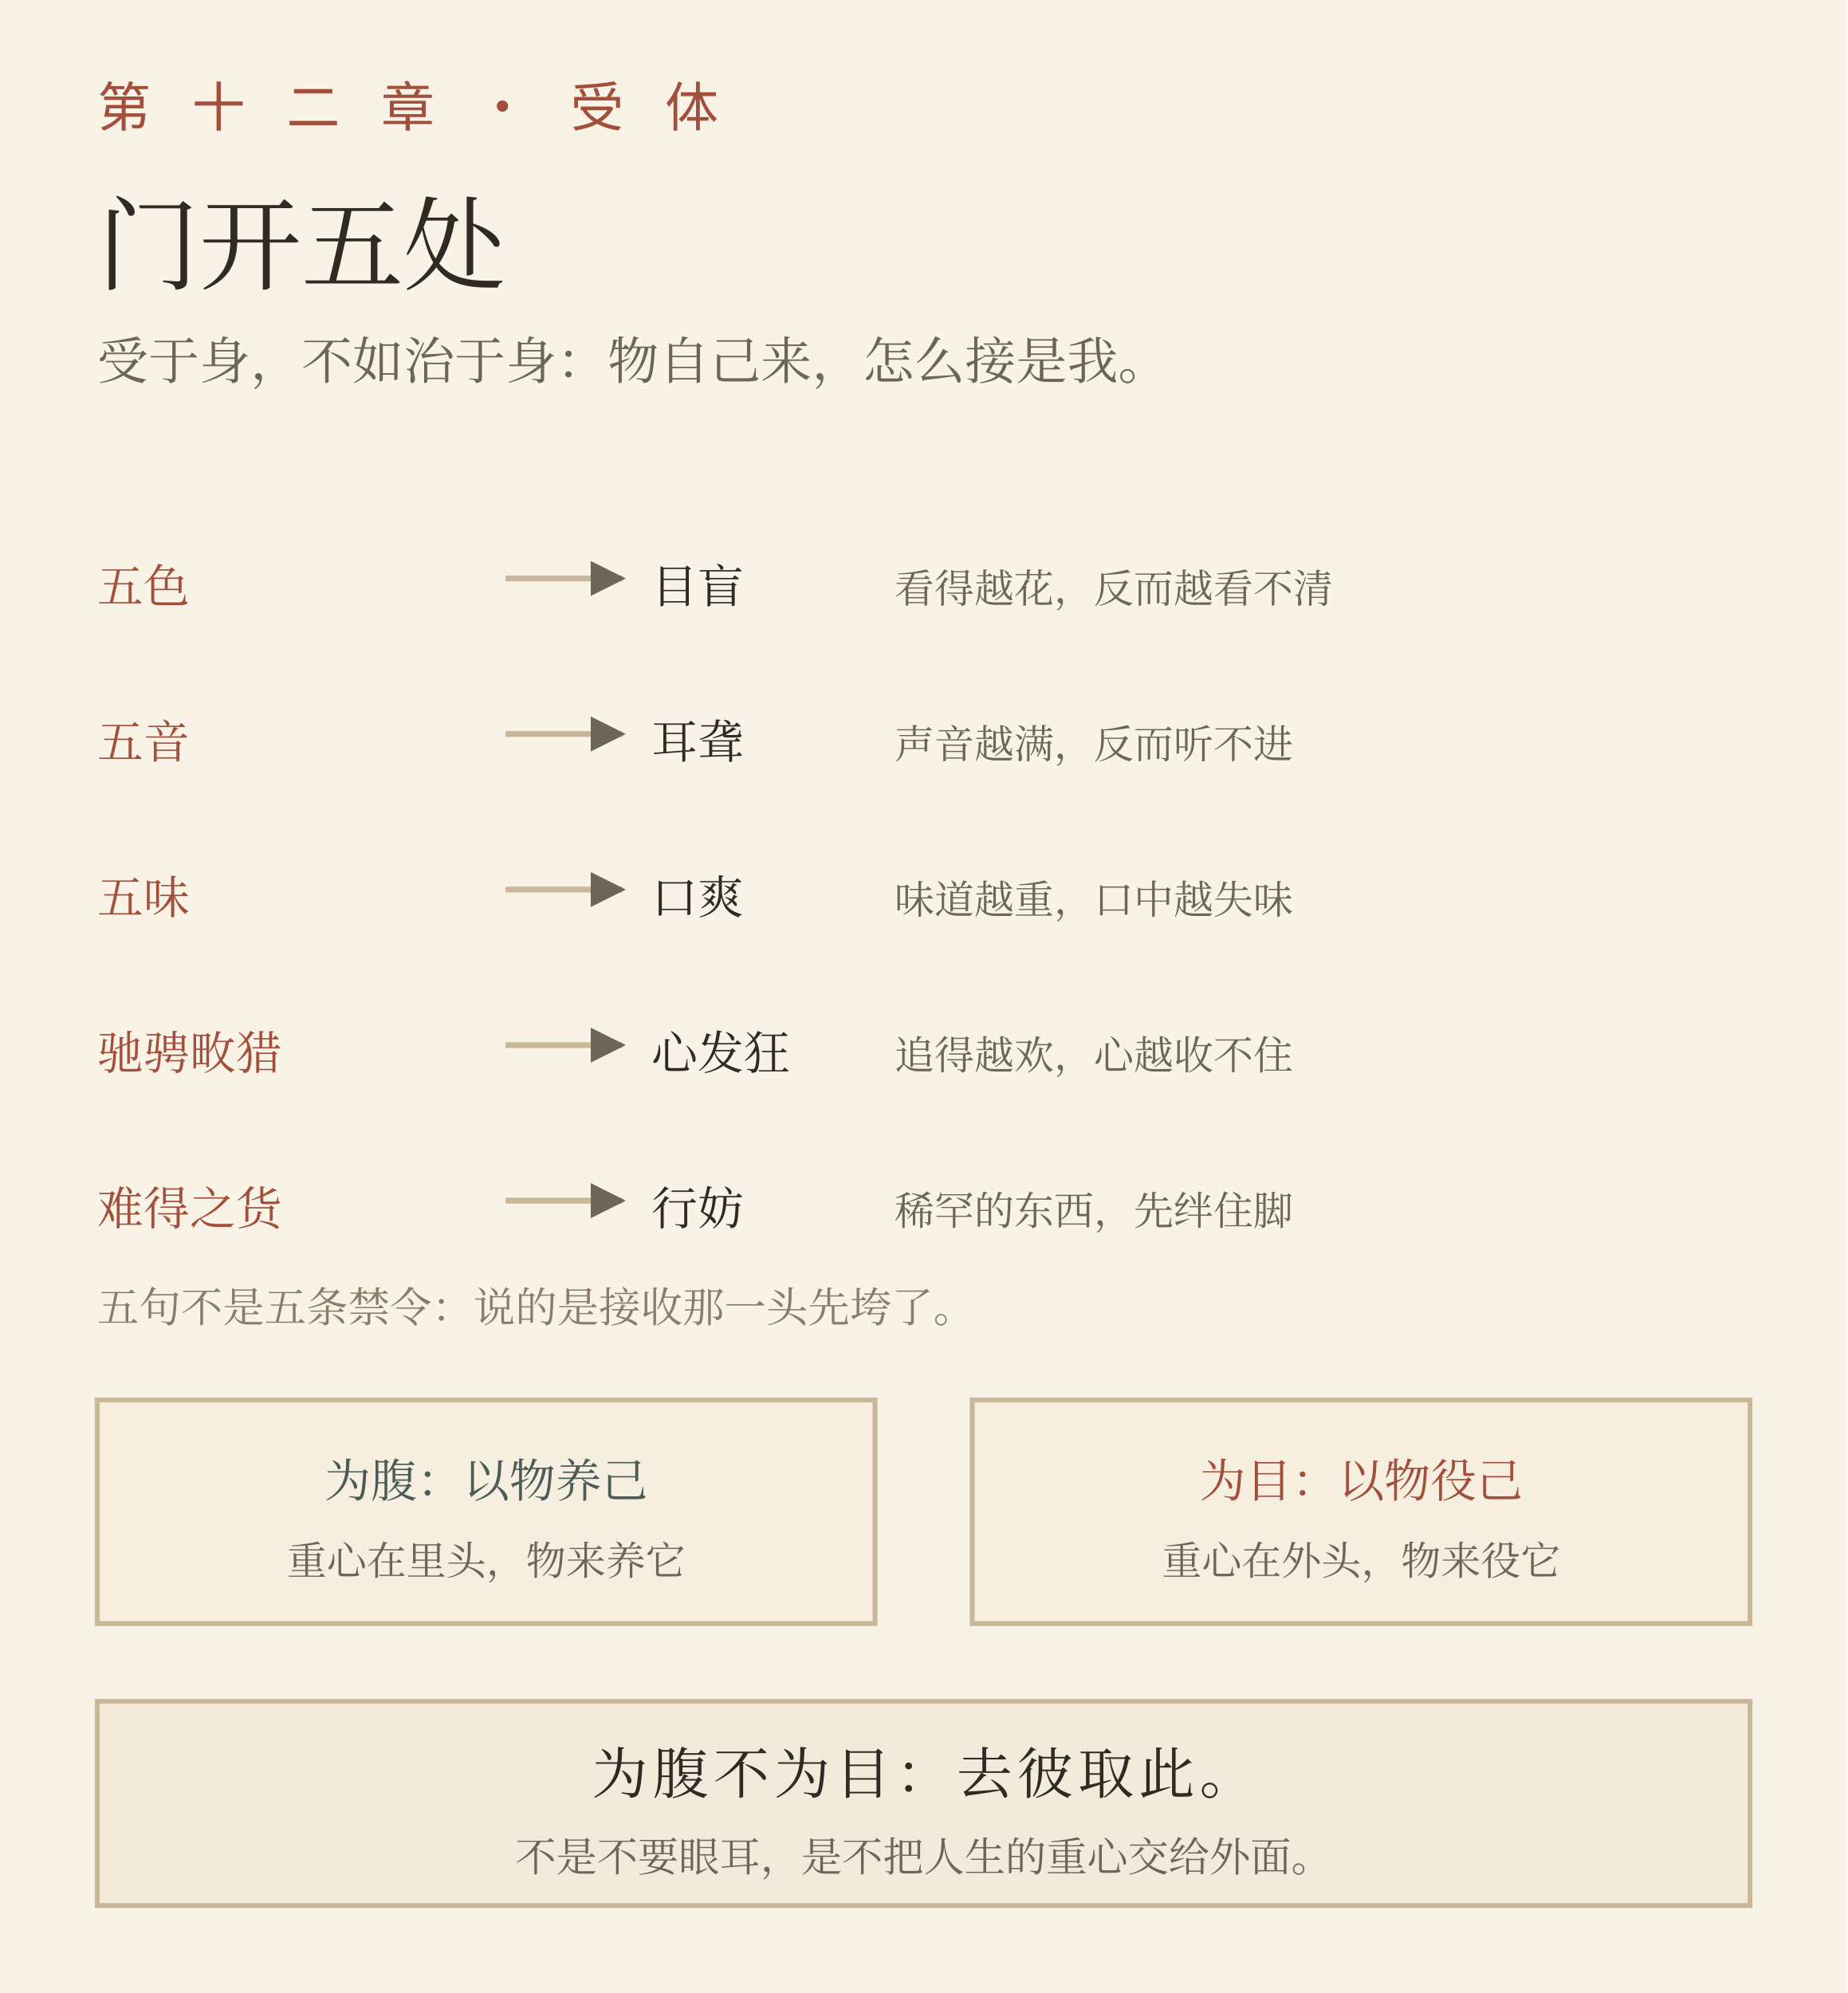
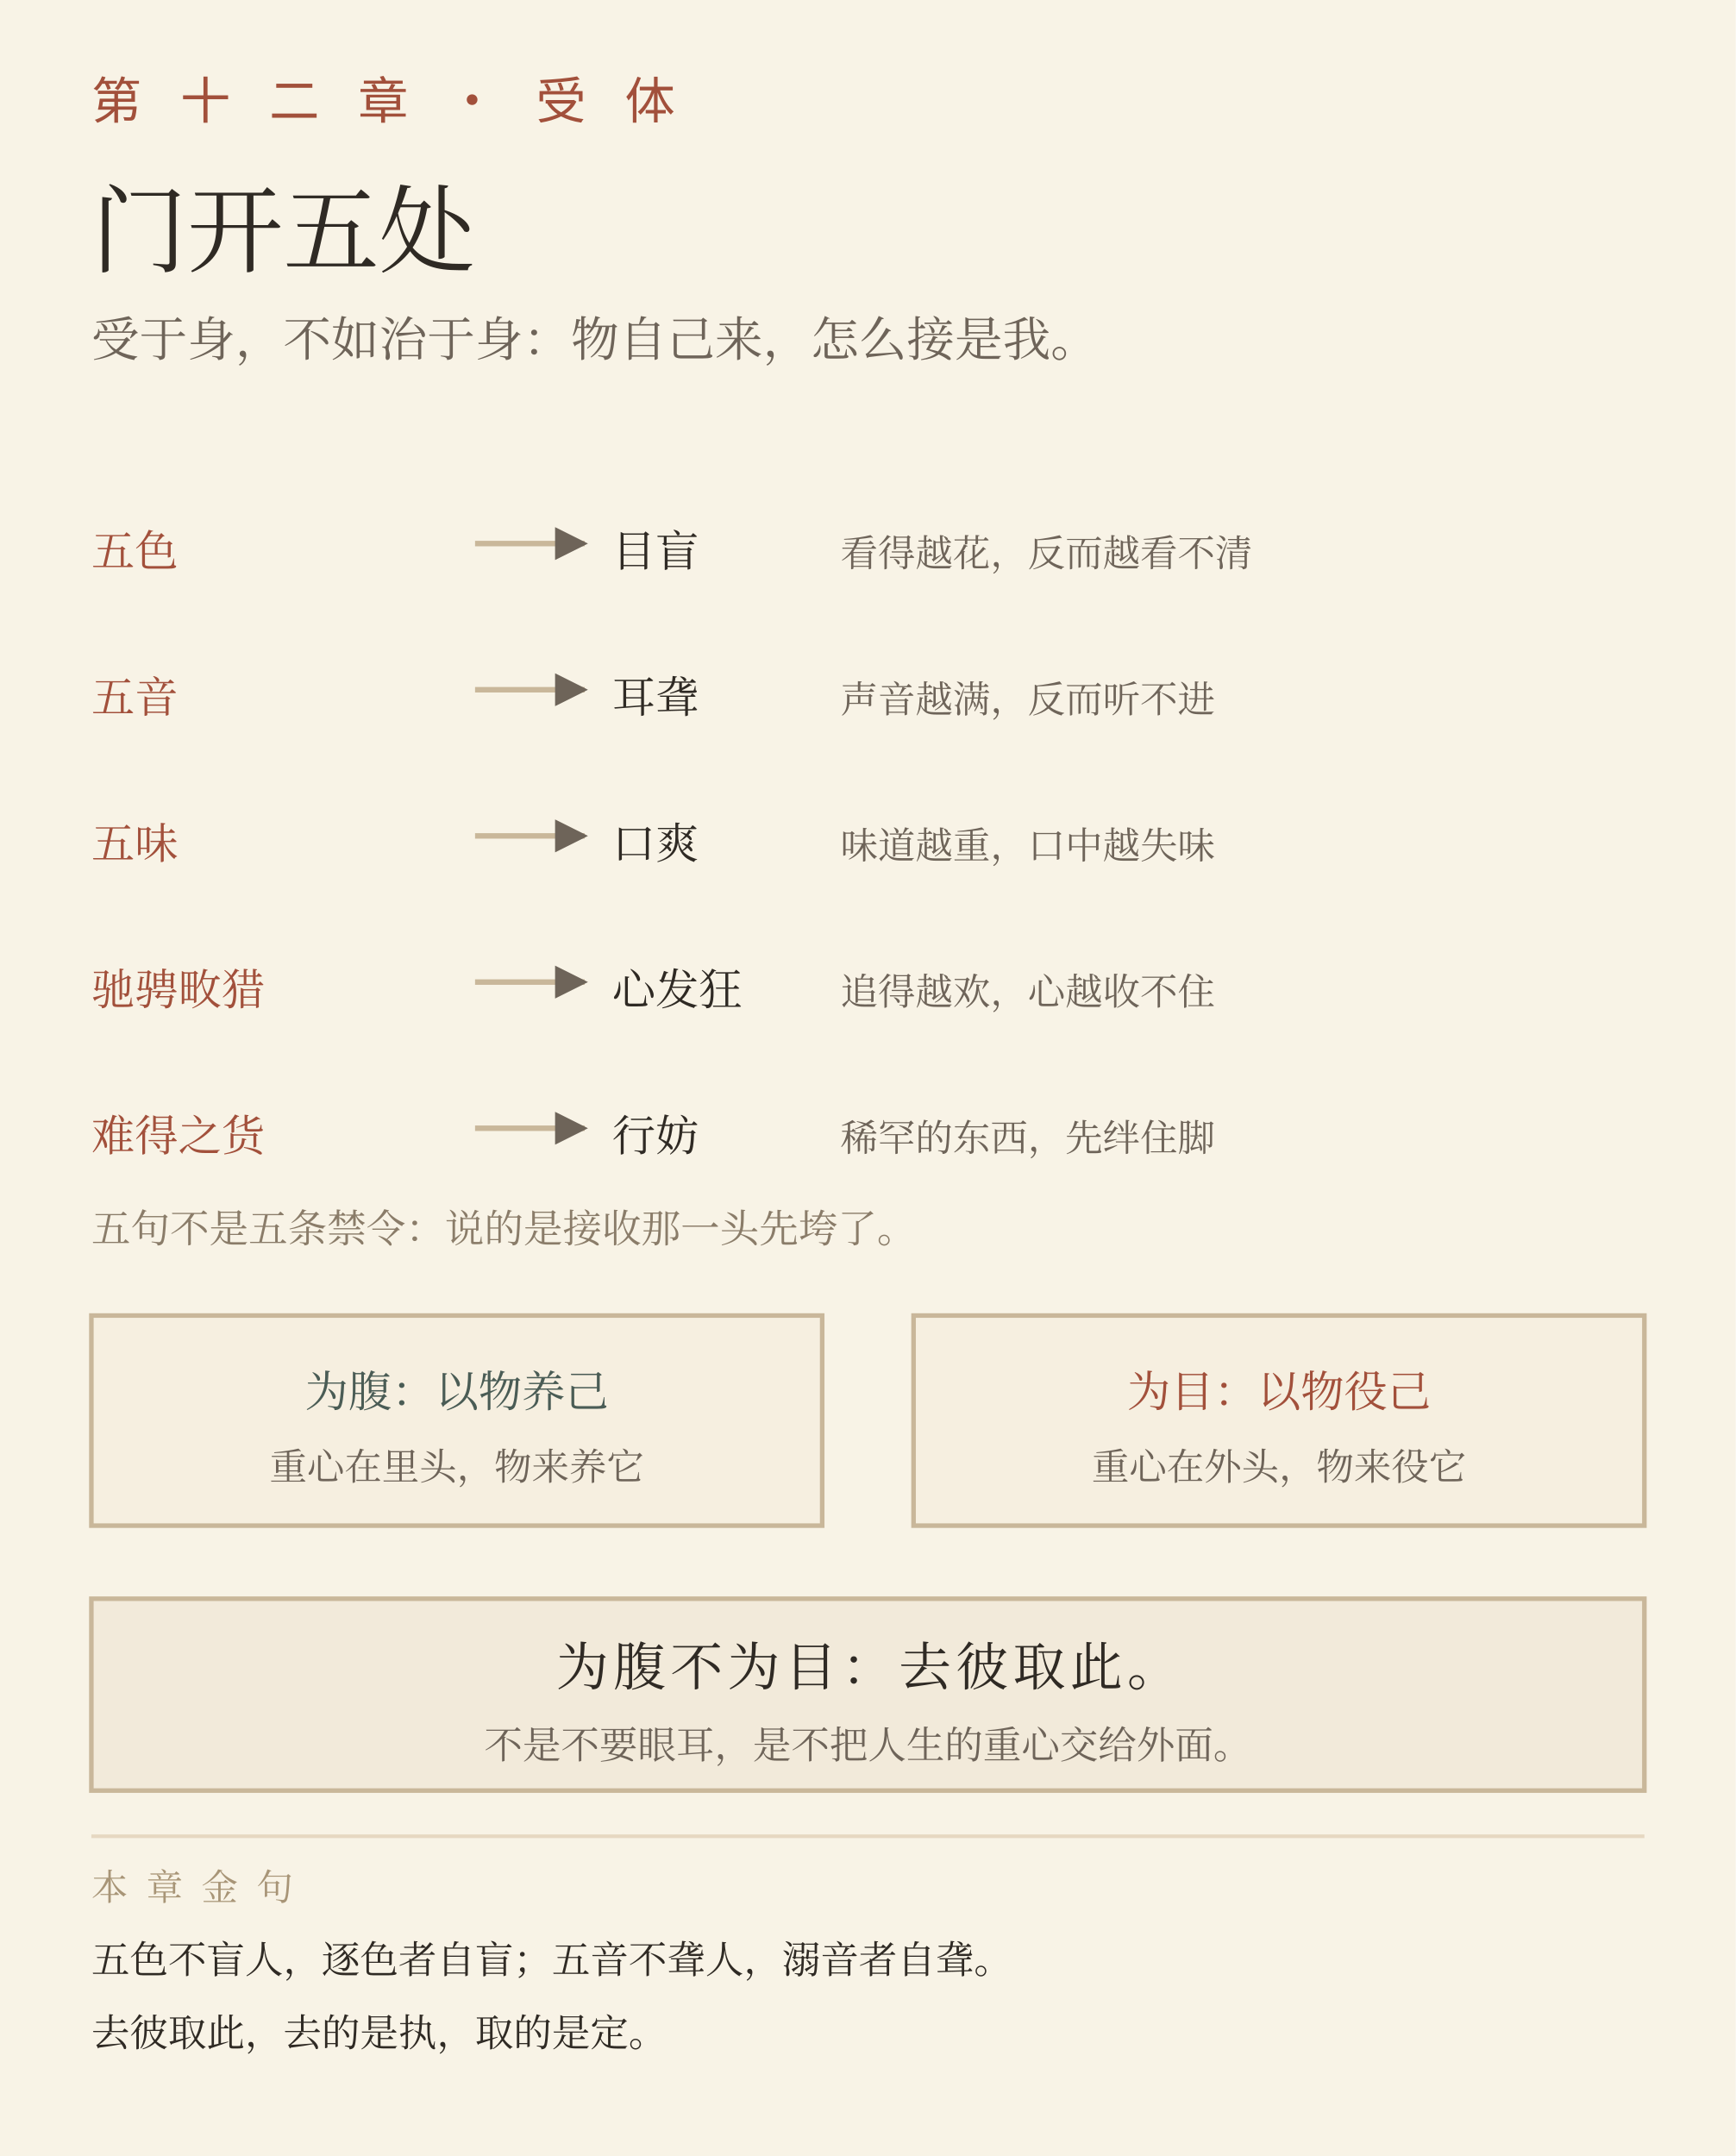
- <svg xmlns="http://www.w3.org/2000/svg" viewBox="0 0 380 410" role="img" aria-label="门不是要封死，是接法要自己管" font-family="'Noto Serif CJK SC','Noto Serif SC','Songti SC',serif">
+ <svg xmlns="http://www.w3.org/2000/svg" viewBox="0 0 380 472" role="img" aria-label="门不是要封死，是接法要自己管" font-family="'Noto Serif CJK SC','Noto Serif SC','Songti SC',serif">
  <defs>
    <marker id="arr" viewBox="0 0 10 10" refX="9" refY="5" markerWidth="6" markerHeight="6" orient="auto">
      <path d="M0 0 L10 5 L0 10 z" fill="#6E6459" />
    </marker>
    <marker id="arr2" viewBox="0 0 10 10" refX="9" refY="5" markerWidth="6" markerHeight="6" orient="auto">
      <path d="M0 0 L10 5 L0 10 z" fill="#4A5C55" />
    </marker>
    <marker id="arrL" viewBox="0 0 10 10" refX="1" refY="5" markerWidth="6" markerHeight="6" orient="auto">
      <path d="M10 0 L0 5 L10 10 z" fill="#4A5C55" />
    </marker>
    <marker id="arrS" viewBox="0 0 10 10" refX="9" refY="5" markerWidth="6" markerHeight="6" orient="auto">
      <path d="M0 0 L10 5 L0 10 z" fill="#A2503B" />
    </marker>
  </defs>
-   <rect x="0" y="0" width="380" height="410" fill="#F8F3E6" />
+   <rect x="0" y="0" width="380" height="472" fill="#F8F3E6" />
  <text x="20" y="26" font-size="11" fill="#A2503B" font-family="'Noto Sans CJK SC','Noto Sans SC',sans-serif" letter-spacing="3">第 十 二 章 · 受 体</text>
  <text x="20" y="58" font-size="21" fill="#2F2A24">门开五处</text>
  <text x="20" y="78" font-size="10.5" fill="#6E6459">受于身，不如治于身：物自己来，怎么接是我。</text>
  <text x="20" y="124" font-size="9.5" fill="#A2503B">五色</text>
  <line x1="104" y1="119" x2="128" y2="119" stroke="#C9B79A" stroke-width="1.2" marker-end="url(#arr)" />
  <text x="134" y="124" font-size="9.5" fill="#2F2A24">目盲</text>
  <text x="184" y="124" font-size="8.2" fill="#6E6459">看得越花，反而越看不清</text>
  <text x="20" y="156" font-size="9.5" fill="#A2503B">五音</text>
  <line x1="104" y1="151" x2="128" y2="151" stroke="#C9B79A" stroke-width="1.2" marker-end="url(#arr)" />
  <text x="134" y="156" font-size="9.5" fill="#2F2A24">耳聋</text>
  <text x="184" y="156" font-size="8.2" fill="#6E6459">声音越满，反而听不进</text>
  <text x="20" y="188" font-size="9.5" fill="#A2503B">五味</text>
  <line x1="104" y1="183" x2="128" y2="183" stroke="#C9B79A" stroke-width="1.2" marker-end="url(#arr)" />
  <text x="134" y="188" font-size="9.5" fill="#2F2A24">口爽</text>
  <text x="184" y="188" font-size="8.2" fill="#6E6459">味道越重，口中越失味</text>
  <text x="20" y="220" font-size="9.5" fill="#A2503B">驰骋畋猎</text>
  <line x1="104" y1="215" x2="128" y2="215" stroke="#C9B79A" stroke-width="1.2" marker-end="url(#arr)" />
  <text x="134" y="220" font-size="9.5" fill="#2F2A24">心发狂</text>
  <text x="184" y="220" font-size="8.2" fill="#6E6459">追得越欢，心越收不住</text>
  <text x="20" y="252" font-size="9.5" fill="#A2503B">难得之货</text>
  <line x1="104" y1="247" x2="128" y2="247" stroke="#C9B79A" stroke-width="1.2" marker-end="url(#arr)" />
  <text x="134" y="252" font-size="9.5" fill="#2F2A24">行妨</text>
  <text x="184" y="252" font-size="8.2" fill="#6E6459">稀罕的东西，先绊住脚</text>
  <text x="20" y="272" font-size="8.6" fill="#8A7C69">五句不是五条禁令：说的是接收那一头先垮了。</text>
  <rect x="20" y="288" width="160" height="46" fill="#F6EFE0" stroke="#C9B79A" stroke-width="1.0" />
  <text x="100" y="308" font-size="9.5" fill="#4A5C55" text-anchor="middle">为腹：以物养己</text>
  <text x="100" y="324" font-size="8.2" fill="#6E6459" text-anchor="middle">重心在里头，物来养它</text>
  <rect x="200" y="288" width="160" height="46" fill="#F6EFE0" stroke="#C9B79A" stroke-width="1.0" />
  <text x="280" y="308" font-size="9.5" fill="#A2503B" text-anchor="middle">为目：以物役己</text>
  <text x="280" y="324" font-size="8.2" fill="#6E6459" text-anchor="middle">重心在外头，物来役它</text>
  <rect x="20" y="350" width="340" height="42" fill="#F2EADA" stroke="#C9B79A" stroke-width="1.0" />
  <text x="190" y="369" font-size="11.5" fill="#2F2A24" text-anchor="middle" letter-spacing="1">为腹不为目：去彼取此。</text>
  <text x="190" y="385" font-size="8.4" fill="#6E6459" text-anchor="middle">不是不要眼耳，是不把人生的重心交给外面。</text>
+   <line x1="20" y1="402" x2="360" y2="402" stroke="#E6D8C2" stroke-width="0.8" />
+   <text x="20" y="416" font-size="8.0" fill="#A89577" letter-spacing="1">本 章 金 句</text>
+   <text x="20" y="432" font-size="8.4" fill="#2F2A24">五色不盲人，逐色者自盲；五音不聋人，溺音者自聋。</text>
+   <text x="20" y="448" font-size="8.4" fill="#2F2A24">去彼取此，去的是执，取的是定。</text>
</svg>
